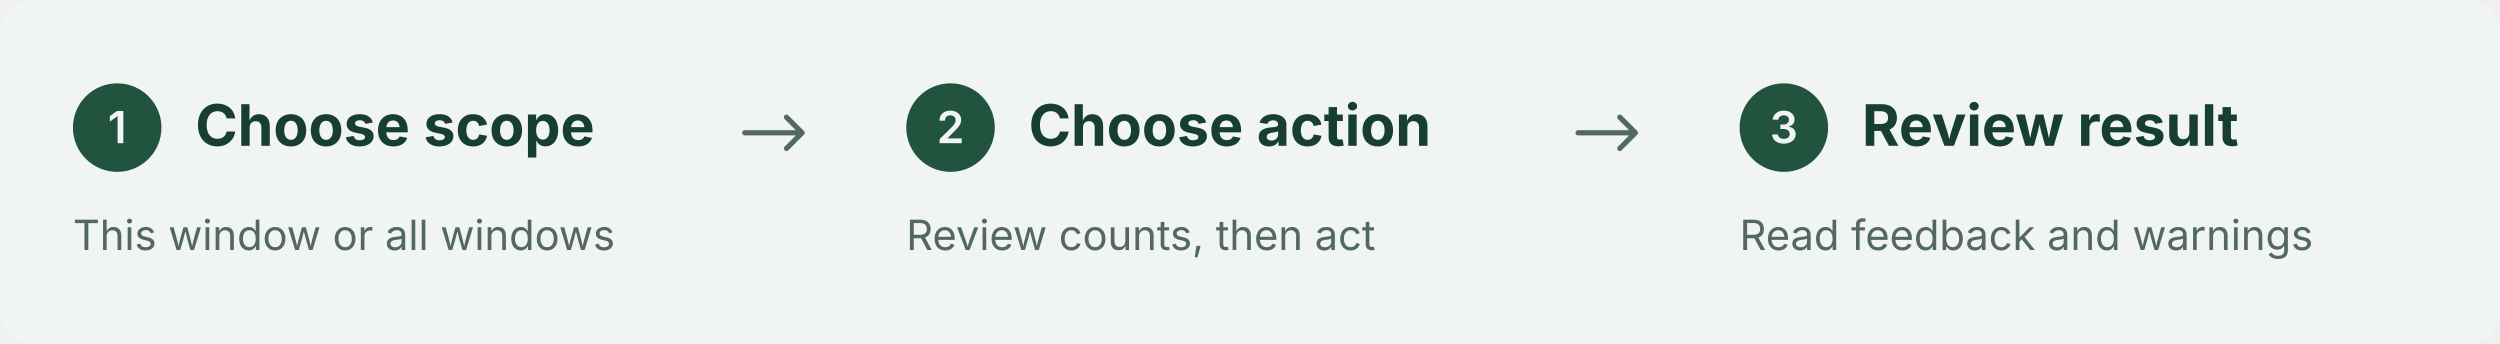
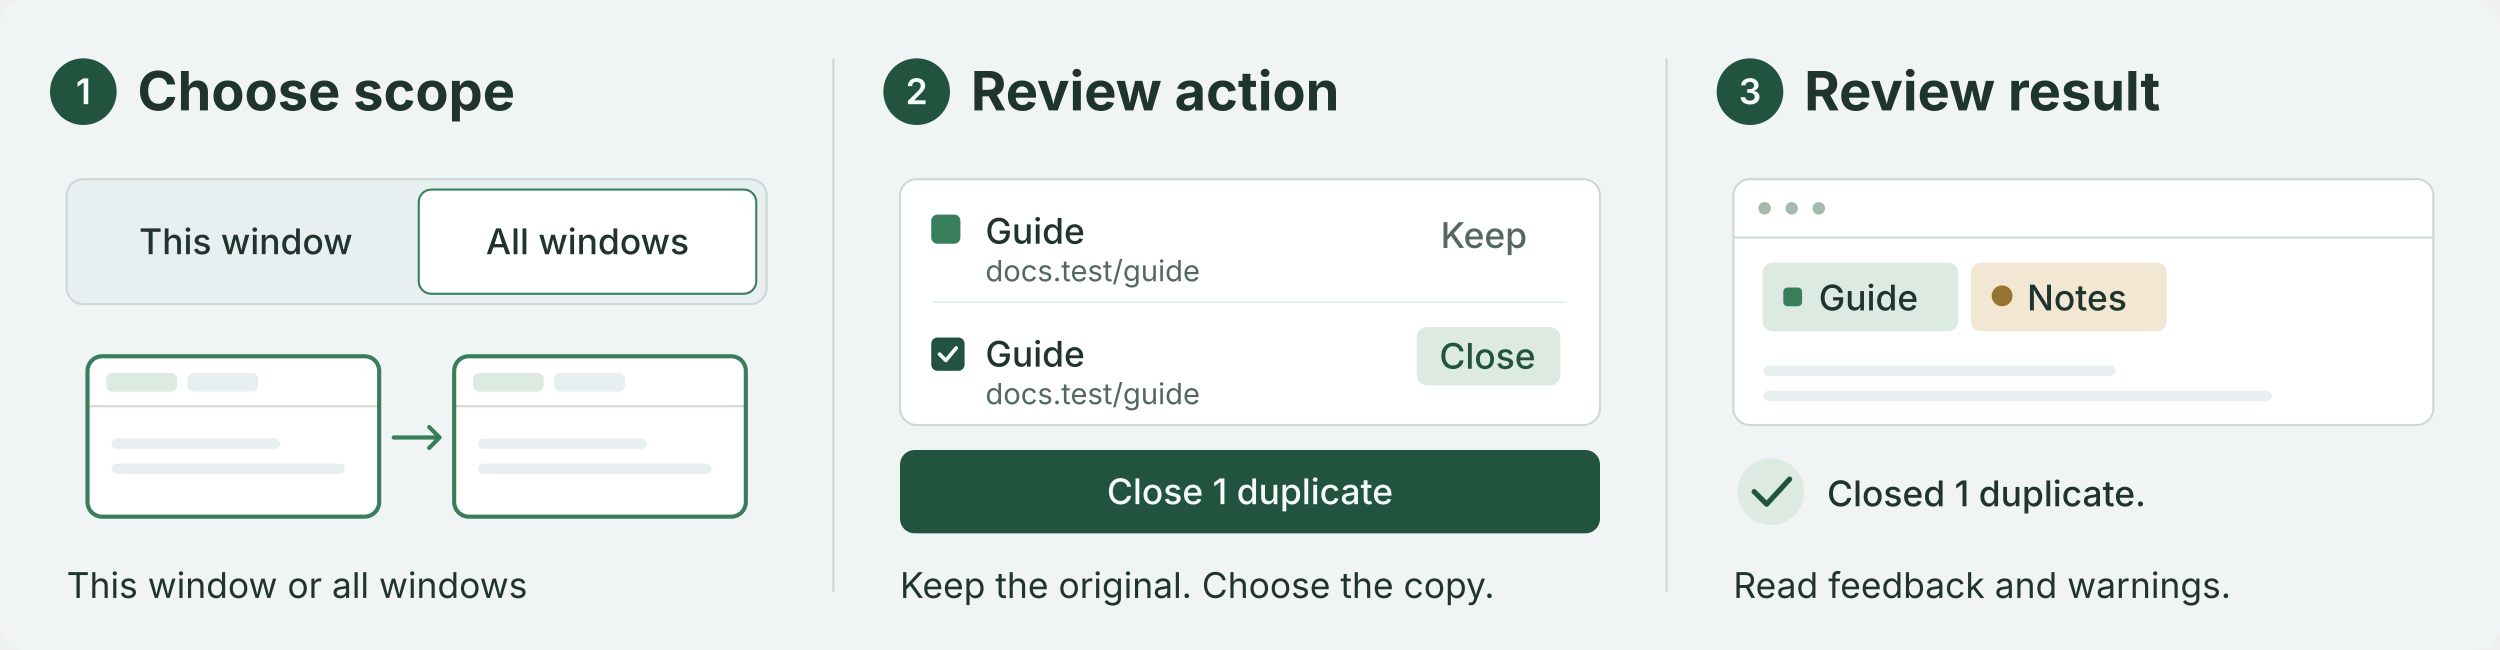
- <svg xmlns="http://www.w3.org/2000/svg" viewBox="0 0 960 132" role="img" aria-labelledby="title description">
-   <rect width="960" height="132" rx="12" fill="#f0f4f5" />
-   <g font-family="-apple-system, BlinkMacSystemFont, 'Segoe UI', system-ui, sans-serif">
-     <g fill="#21533e">
-       <circle cx="45" cy="49" r="17" />
-       <circle cx="365" cy="49" r="17" />
-       <circle cx="685" cy="49" r="17" />
+ <svg xmlns="http://www.w3.org/2000/svg" width="1200" height="312" viewBox="0 0 1200 312" role="img" aria-labelledby="title description">
+   <style>
+     text { font-family: -apple-system, BlinkMacSystemFont, 'Segoe UI', system-ui, sans-serif; fill: #20342e; }
+     .heading { font-size: 26px; font-weight: 650; }
+     .label { font-size: 17px; font-weight: 550; }
+     .detail { font-size: 14px; fill: #526861; }
+     .caption { font-size: 17px; fill: #526861; }
+     .motion { animation-duration: 12s; animation-iteration-count: infinite; animation-timing-function: cubic-bezier(.16, 1, .3, 1); }
+     .scene { animation-name: scene-cycle; }
+     .scope-selection { transform: translateX(164px); animation-name: scope-select; }
+     .all-window-outline { animation-name: scope-window; }
+     .scope-cursor { opacity: 0; animation-name: scope-cursor; animation-timing-function: ease-in-out; }
+     .action-cursor { opacity: 0; animation-name: action-cursor; animation-timing-function: ease-in-out; }
+     .scope-press { opacity: 0; animation-name: scope-press; }
+     .action-press { opacity: 0; animation-name: action-press; }
+     .duplicate-copy { opacity: 0; animation-name: duplicate-close; }
+     .result-tab { transform: translateX(-100px); animation-name: result-tab; }
+     .result-feedback { animation-name: result-feedback; }
+     .result-check { stroke-dasharray: 27; stroke-dashoffset: 0; animation-name: result-check; }
+     .mobile-label { display: none; }
+     @keyframes scene-cycle { 0%, 100% { opacity: 0; } 3%, 94% { opacity: 1; } 98% { opacity: 0; } }
+     @keyframes scope-select { 0%, 16% { transform: translateX(0); } 20%, 100% { transform: translateX(164px); } }
+     @keyframes scope-window { 0%, 17% { opacity: 0; } 21%, 100% { opacity: 1; } }
+     @keyframes scope-cursor { 0%, 5% { opacity: 0; transform: translate(179px, 175px); } 8% { opacity: 1; transform: translate(179px, 175px); } 14%, 21% { opacity: 1; transform: translate(294px, 126px); } 25%, 100% { opacity: 0; transform: translate(312px, 145px); } }
+     @keyframes scope-press { 0%, 15%, 19%, 100% { opacity: 0; } 16%, 17% { opacity: .22; } }
+     @keyframes action-cursor { 0%, 27% { opacity: 0; transform: translate(731px, 187px); } 30% { opacity: 1; transform: translate(731px, 187px); } 37%, 43% { opacity: 1; transform: translate(639px, 235px); } 47%, 100% { opacity: 0; transform: translate(660px, 260px); } }
+     @keyframes action-press { 0%, 38%, 42%, 100% { opacity: 0; } 39%, 40% { opacity: .25; } }
+     @keyframes duplicate-close { 0%, 40% { opacity: 1; transform: translateY(0); } 44%, 100% { opacity: 0; transform: translateY(12px); } }
+     @keyframes result-tab { 0%, 42% { transform: translateX(0); } 47%, 100% { transform: translateX(-100px); } }
+     @keyframes result-feedback { 0%, 44% { opacity: 0; } 49%, 100% { opacity: 1; } }
+     @keyframes result-check { 0%, 46% { stroke-dashoffset: 27; } 51%, 100% { stroke-dashoffset: 0; } }
+     @media (prefers-reduced-motion: reduce) { .motion { animation: none; } }
+     @media (max-width: 600px) {
+       .heading { font-size: 38px; }
+       .caption, .detail, .desktop-label { display: none; }
+       .mobile-label { display: block; font-size: 39px; font-weight: 550; }
+       .review-title { font-size: 30px; }
+       .result-copy { font-size: 33px; }
+     }
+   </style>
+   <defs>
+     <g id="pointer">
+       <path d="m0 0 2 23 6-6 5 10 5-3-5-10 9-1Z" fill="#ffffff" stroke="#20342e" stroke-width="1.8" stroke-linejoin="round" />
    </g>
-     <g fill="#f0f4f5" font-size="17" font-weight="600" text-anchor="middle">
-       <text x="45" y="55">1</text>
-       <text x="365" y="55">2</text>
-       <text x="685" y="55">3</text>
+     <g id="small-window">
+       <rect width="140" height="77" rx="7" fill="#ffffff" stroke="#cbd8d3" />
+       <path d="M0 24h140" stroke="#cbd8d3" />
+       <rect x="9" y="8" width="34" height="9" rx="3" fill="#dceae1" />
+       <rect x="48" y="8" width="34" height="9" rx="3" fill="#e8eff0" />
+       <path d="M14 42h76m-76 12h107" stroke="#e8eff0" stroke-width="5" stroke-linecap="round" />
    </g>
-     <g fill="#173f30" font-size="22" font-weight="650">
-       <text x="75" y="56">Choose scope</text>
-       <text x="395" y="56">Choose action</text>
-       <text x="715" y="56">Review result</text>
+     <clipPath id="result-contents">
+       <rect x="834" y="116" width="332" height="86" rx="4" />
+     </clipPath>
+   </defs>
+   <rect width="1200" height="312" rx="12" fill="#f0f4f5" />
+   <path d="M400 28v256M800 28v256" stroke="#cbd8d3" />
+   <g fill="#21533e">
+     <circle cx="40" cy="44" r="16" />
+     <circle cx="440" cy="44" r="16" />
+     <circle cx="840" cy="44" r="16" />
+   </g>
+   <g text-anchor="middle" font-size="17" font-weight="600">
+     <text x="40" y="50" style="fill:#f5fcf7">1</text>
+     <text x="440" y="50" style="fill:#f5fcf7">2</text>
+     <text x="840" y="50" style="fill:#f5fcf7">3</text>
+   </g>
+   <text x="66" y="53" class="heading">Choose scope</text>
+   <text x="466" y="53" class="heading">Review action</text>
+   <text x="866" y="53" class="heading">Review result</text>
+   <g class="scene motion" id="workflow-demonstration">
+     <g id="choose-scope-scene">
+       <rect x="32" y="86" width="336" height="60" rx="8" fill="#e8eff0" stroke="#cbd8d3" />
+       <rect class="scope-selection motion" x="37" y="91" width="162" height="50" rx="6" fill="#ffffff" stroke="#397e5b" />
+       <rect class="scope-press motion" x="201" y="91" width="162" height="50" rx="6" fill="#397e5b" />
+       <g text-anchor="middle">
+         <text x="118" y="122" class="label desktop-label">This window</text>
+         <text x="282" y="122" class="label desktop-label">All windows</text>
+         <text x="118" y="129" class="mobile-label">This</text>
+         <text x="282" y="129" class="mobile-label">All</text>
+       </g>
+       <use href="#small-window" x="42" y="171" />
+       <use href="#small-window" x="218" y="171" />
+       <rect x="42" y="171" width="140" height="77" rx="7" fill="none" stroke="#397e5b" stroke-width="2" />
+       <g class="all-window-outline motion">
+         <rect x="218" y="171" width="140" height="77" rx="7" fill="none" stroke="#397e5b" stroke-width="2" />
+         <path d="M189 210h22m-5-5 5 5-5 5" fill="none" stroke="#397e5b" stroke-width="2" stroke-linecap="round" stroke-linejoin="round" />
+       </g>
+       <g class="scope-cursor motion" id="scope-cursor">
+         <use href="#pointer" />
+       </g>
    </g>
-     <g fill="#526861" font-size="16">
-       <text x="28" y="96">This window or all windows</text>
-       <text x="348" y="96">Review counts, then act</text>
-       <text x="668" y="96">Read feedback and warnings</text>
+     <g id="review-duplicate-scene">
+       <rect x="432" y="86" width="336" height="118" rx="8" fill="#ffffff" stroke="#cbd8d3" />
+       <path d="M448 145h304" stroke="#e8eff0" />
+       <rect x="447" y="103" width="14" height="14" rx="3" fill="#397e5b" />
+       <text x="473" y="117" class="label review-title">Guide</text>
+       <text x="473" y="135" class="detail">docs.test/guide</text>
+       <text x="733" y="119" class="label" text-anchor="end" style="fill:#526861">Keep</text>
+       <g id="review-choice">
+         <rect x="447" y="162" width="16" height="16" rx="3" fill="#21533e" />
+         <path d="m451 170 3 3 5-6" fill="none" stroke="#f5fcf7" stroke-width="1.8" stroke-linecap="round" stroke-linejoin="round" />
+         <text x="473" y="176" class="label review-title">Guide</text>
+         <text x="473" y="194" class="detail">docs.test/guide</text>
+         <rect x="680" y="157" width="69" height="28" rx="5" fill="#dceae1" />
+         <text x="714" y="177" class="label" text-anchor="middle" style="fill:#21533e">Close</text>
+       </g>
+       <rect x="432" y="216" width="336" height="40" rx="7" fill="#21533e" />
+       <rect class="action-press motion" x="432" y="216" width="336" height="40" rx="7" fill="#d0e2d7" />
+       <text x="600" y="242" text-anchor="middle" class="label desktop-label" style="fill:#f5fcf7">Close 1 duplicate</text>
+       <text x="600" y="250" text-anchor="middle" class="mobile-label" style="fill:#f5fcf7">Close 1</text>
+       <g class="action-cursor motion" id="close-duplicate-cursor">
+         <use href="#pointer" />
+       </g>
+     </g>
+     <g id="review-result-scene">
+       <rect x="832" y="86" width="336" height="118" rx="8" fill="#ffffff" stroke="#cbd8d3" />
+       <path d="M832 114h336" stroke="#cbd8d3" />
+       <g fill="#a5b9af">
+         <circle cx="847" cy="100" r="3" />
+         <circle cx="860" cy="100" r="3" />
+         <circle cx="873" cy="100" r="3" />
+       </g>
+       <g clip-path="url(#result-contents)">
+         <g transform="translate(846 126)">
+           <rect width="94" height="33" rx="5" fill="#dceae1" />
+           <rect x="10" y="12" width="9" height="9" rx="2" fill="#397e5b" />
+           <text x="27" y="23" class="label desktop-label">Guide</text>
+         </g>
+         <g class="duplicate-copy motion" id="result-duplicate">
+           <g transform="translate(946 126)">
+             <rect width="94" height="33" rx="5" fill="#dceae1" />
+             <rect x="10" y="12" width="9" height="9" rx="2" fill="#397e5b" />
+             <text x="27" y="23" class="label desktop-label">Guide</text>
+             <path d="m79 7 7 7m0-7-7 7" stroke="#9a332d" stroke-width="1.5" />
+           </g>
+         </g>
+         <g class="result-tab motion" id="result-notes">
+           <g transform="translate(1046 126)">
+             <rect width="94" height="33" rx="5" fill="#f1e7d2" />
+             <circle cx="15" cy="16" r="5" fill="#967332" />
+             <text x="27" y="23" class="label desktop-label">Notes</text>
+           </g>
+         </g>
+         <path d="M849 178h164m-164 12h239" stroke="#e8eff0" stroke-width="5" stroke-linecap="round" />
+       </g>
+       <g class="result-feedback motion" id="closure-feedback">
+         <circle cx="850" cy="236" r="16" fill="#dceae1" />
+         <path class="result-check motion" d="m842 236 6 6 11-12" fill="none" stroke="#21533e" stroke-width="2.5" stroke-linecap="round" stroke-linejoin="round" />
+         <text x="877" y="243" class="label result-copy">Closed 1 duplicate.</text>
+       </g>
    </g>
  </g>
-   <g fill="none" stroke="#526861" stroke-width="2" stroke-linecap="round" stroke-linejoin="round">
-     <path d="M286 51h22m-6-6 6 6-6 6" />
-     <path d="M606 51h22m-6-6 6 6-6 6" />
+   <g class="caption">
+     <text x="32" y="287">This window or all windows</text>
+     <text x="432" y="287">Keep the original. Choose the copy.</text>
+     <text x="832" y="287">Read feedback and warnings.</text>
  </g>
</svg>
